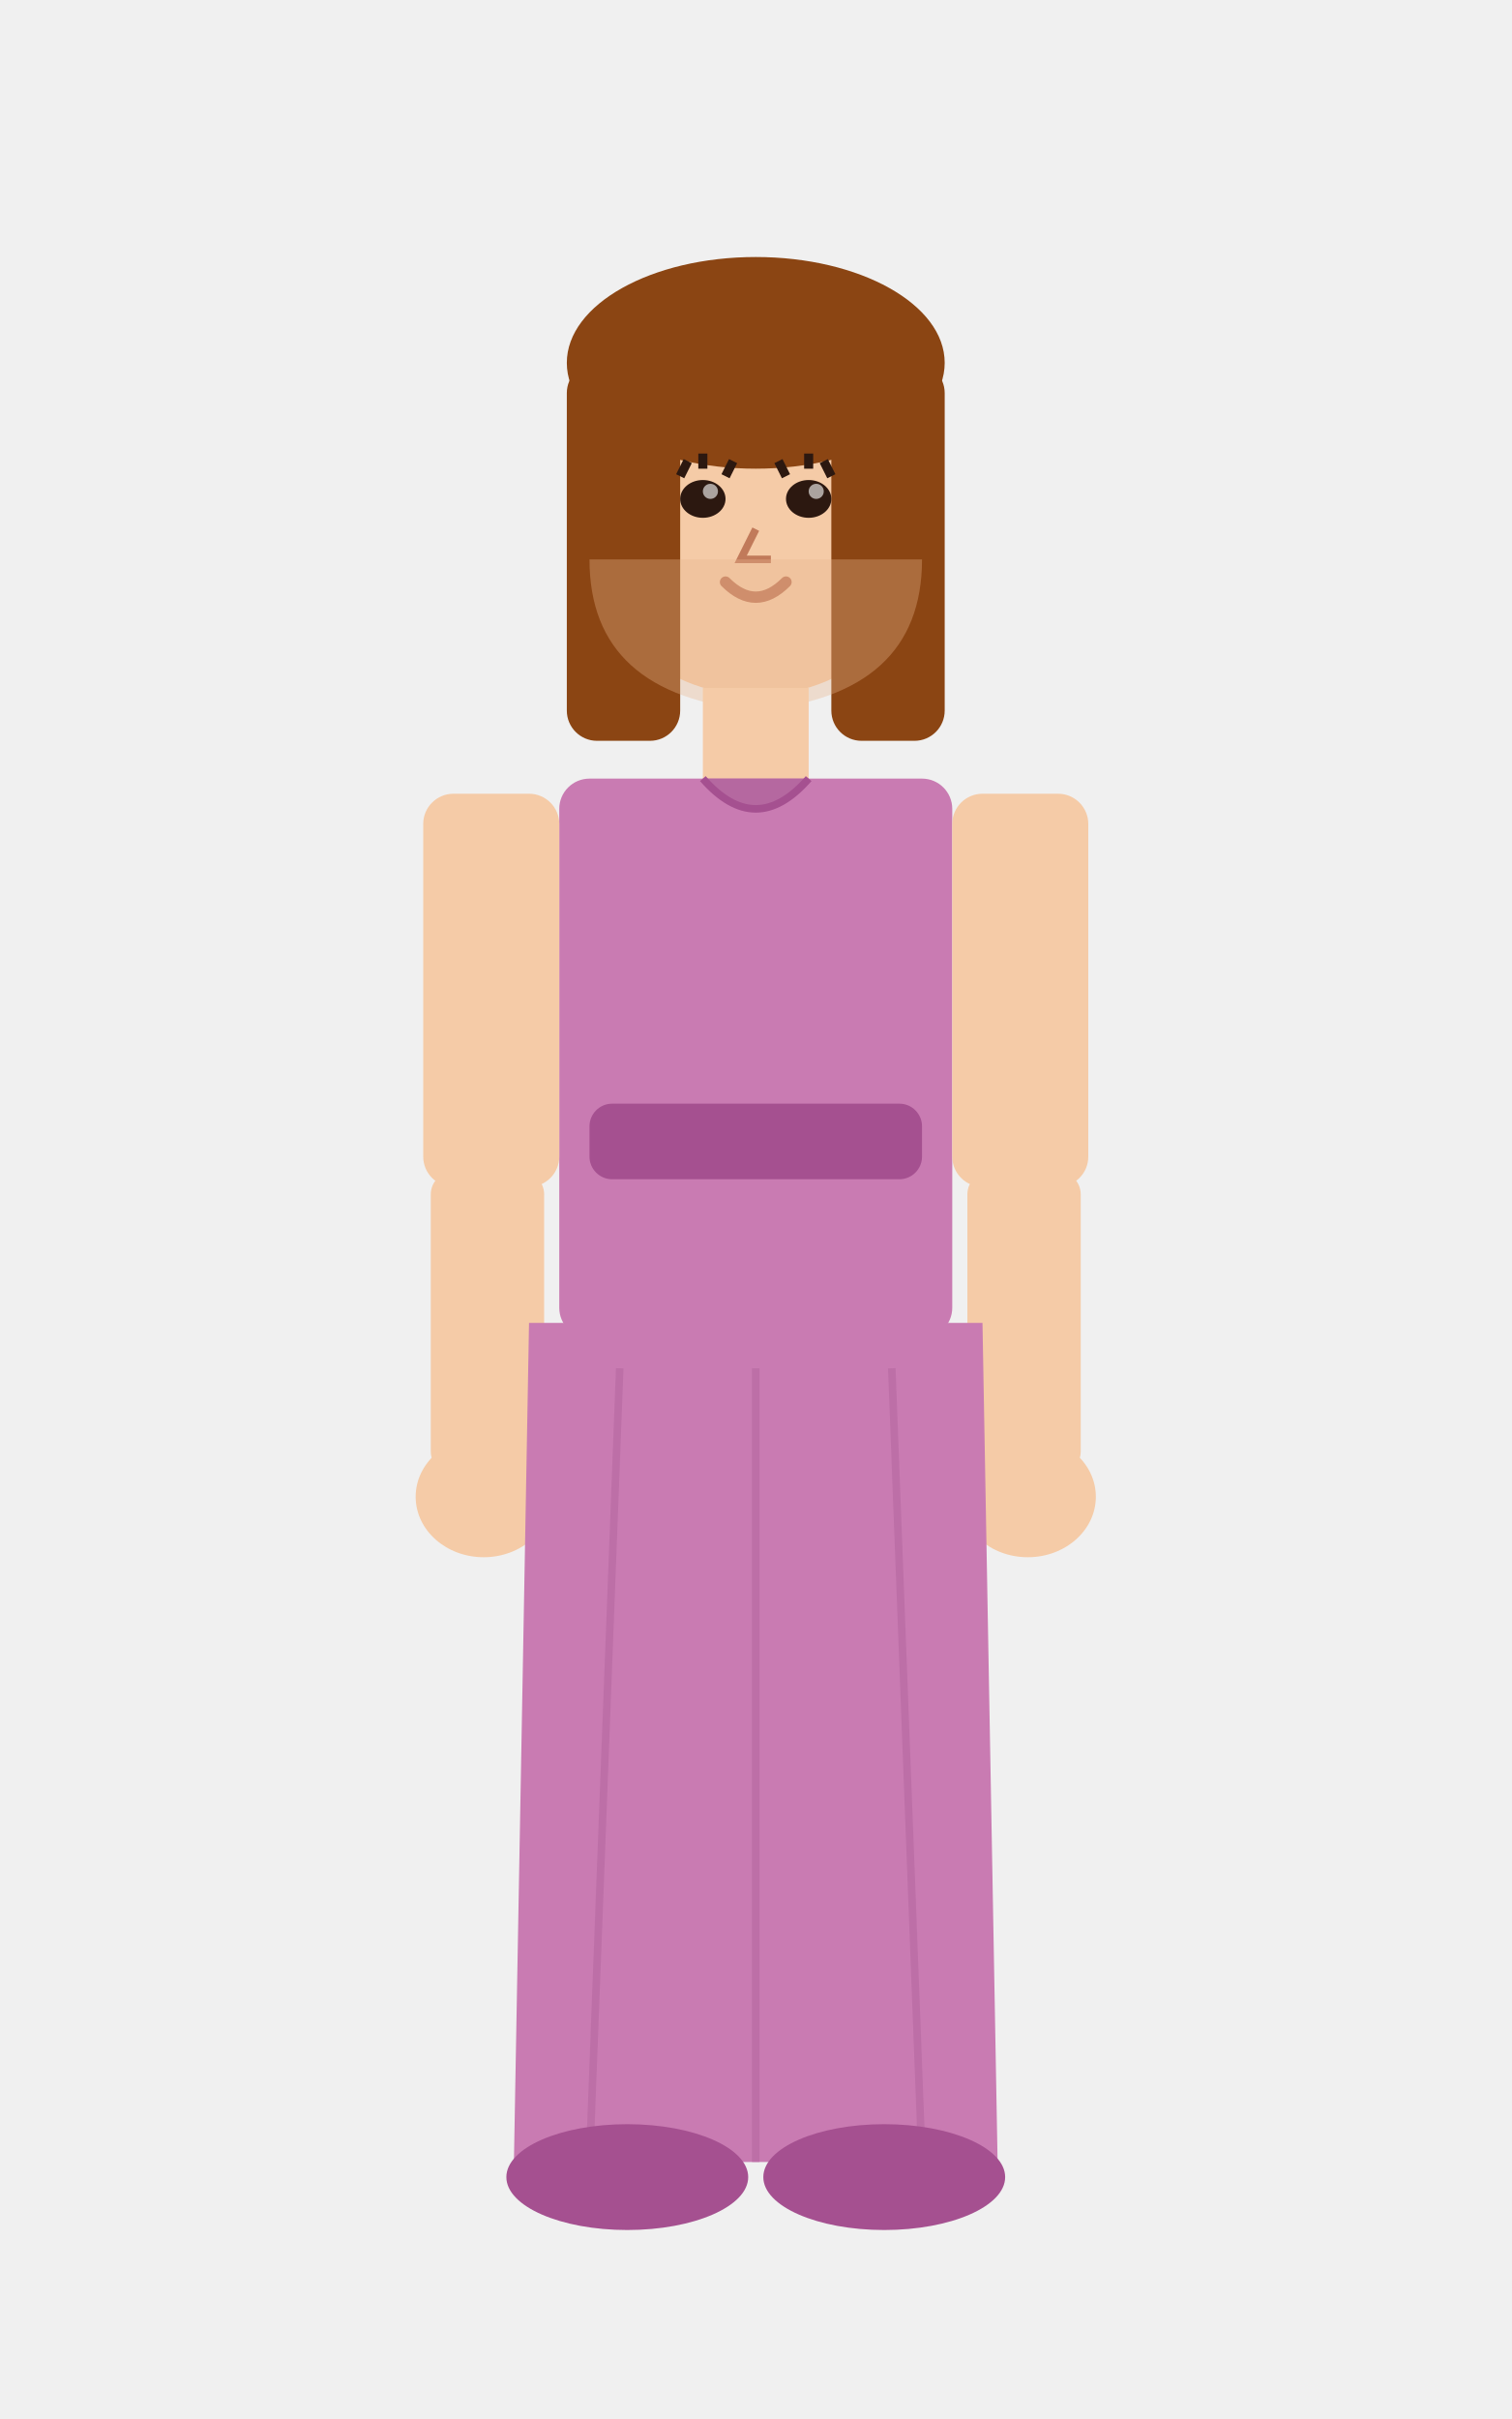
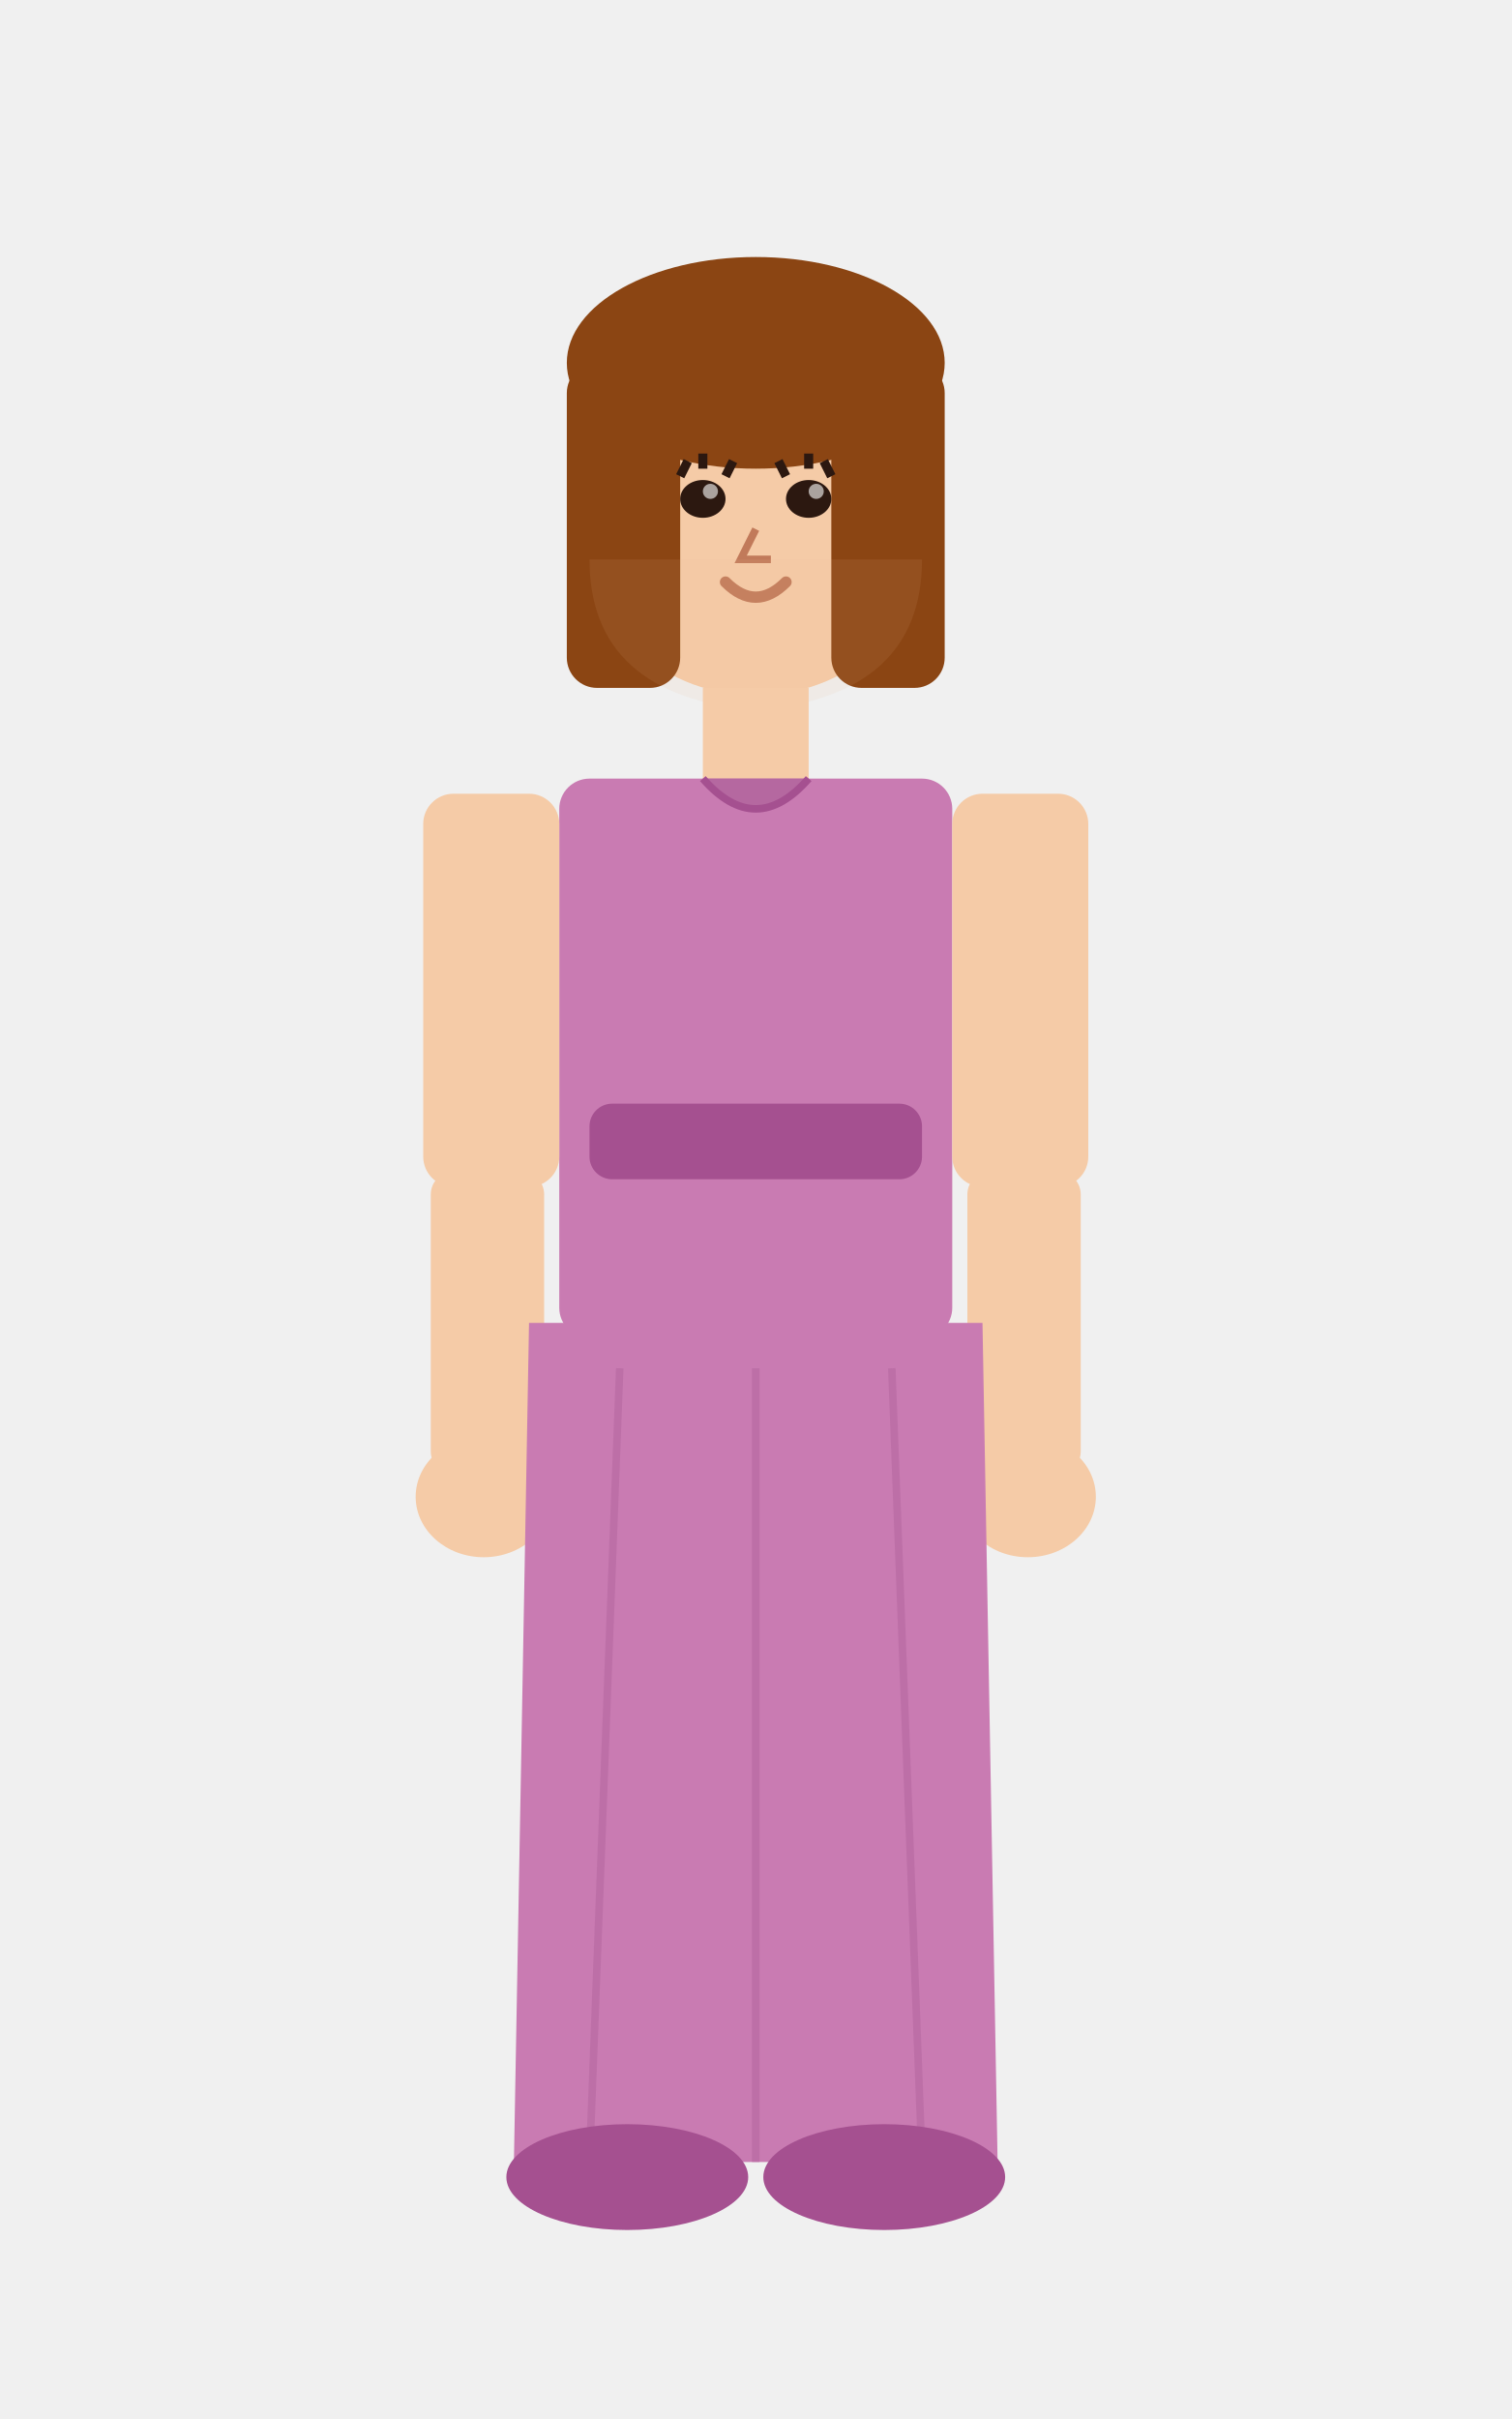
<svg xmlns="http://www.w3.org/2000/svg" viewBox="0 0 200 320" width="200" height="320">
  <g transform="translate(0,36)">
    <circle cx="100" cy="32" r="24" fill="#F5CBA7" />
    <ellipse cx="100" cy="12" rx="25" ry="14" fill="#8B4513" />
-     <rect x="75" y="12" width="15" height="50" fill="#8B4513" rx="4" />
-     <rect x="110" y="12" width="15" height="50" fill="#8B4513" rx="4" />
+     <rect x="75" y="12" width="15" height="43" fill="#8B4513" rx="4" />
+     <rect x="110" y="12" width="15" height="43" fill="#8B4513" rx="4" />
    <ellipse cx="100" cy="12" rx="24" ry="13" fill="#8B4513" />
    <ellipse cx="93" cy="30" rx="3" ry="2.5" fill="#2C1810" />
    <ellipse cx="107" cy="30" rx="3" ry="2.5" fill="#2C1810" />
    <circle cx="94" cy="29" r="1" fill="#fff" opacity="0.6" />
    <circle cx="108" cy="29" r="1" fill="#fff" opacity="0.6" />
    <path d="M90 27 L91 25 M93 26 L93 24 M96 27 L97 25" stroke="#2C1810" stroke-width="1.2" />
    <path d="M104 27 L103 25 M107 26 L107 24 M110 27 L109 25" stroke="#2C1810" stroke-width="1.2" />
    <path d="M100 34 L98 38 L102 38" stroke="#C17A5A" stroke-width="1" fill="none" />
    <path d="M96 41 Q100 45 104 41" stroke="#C17A5A" stroke-width="1.5" fill="none" stroke-linecap="round" />
-     <path d="M78 38 Q78 56 100 58 Q122 56 122 38" fill="#E8B48C" opacity="0.35" />
+     <path d="M78 38 Q78 56 100 58 Q122 56 122 38" fill="#E8B48C" opacity="0.1" />
    <rect x="93" y="55" width="14" height="14" fill="#F5CBA7" />
    <rect x="74" y="67" width="52" height="74" fill="#C97BB2" rx="4" />
    <path d="M93 67 Q100 75 107 67" fill="#B568A0" stroke="#A55090" stroke-width="1" />
    <rect x="78" y="110" width="44" height="10" fill="#A55090" rx="3" />
    <rect x="56" y="69" width="18" height="52" fill="#F5CBA7" rx="4" />
    <rect x="126" y="69" width="18" height="52" fill="#F5CBA7" rx="4" />
    <rect x="57" y="119" width="15" height="40" fill="#F5CBA7" rx="3" />
    <rect x="128" y="119" width="15" height="40" fill="#F5CBA7" rx="3" />
    <ellipse cx="64" cy="162" rx="9" ry="8" fill="#F5CBA7" />
    <ellipse cx="136" cy="162" rx="9" ry="8" fill="#F5CBA7" />
    <path d="M70 139 L68 250 L132 250 L130 139 Z" fill="#C97BB2" rx="4" />
    <line x1="82" y1="145" x2="78" y2="250" stroke="#B568A0" stroke-width="1" opacity="0.6" />
    <line x1="100" y1="145" x2="100" y2="250" stroke="#B568A0" stroke-width="1" opacity="0.6" />
    <line x1="118" y1="145" x2="122" y2="250" stroke="#B568A0" stroke-width="1" opacity="0.6" />
    <ellipse cx="83" cy="252" rx="16" ry="7" fill="#A55090" />
    <ellipse cx="117" cy="252" rx="16" ry="7" fill="#A55090" />
  </g>
</svg>
